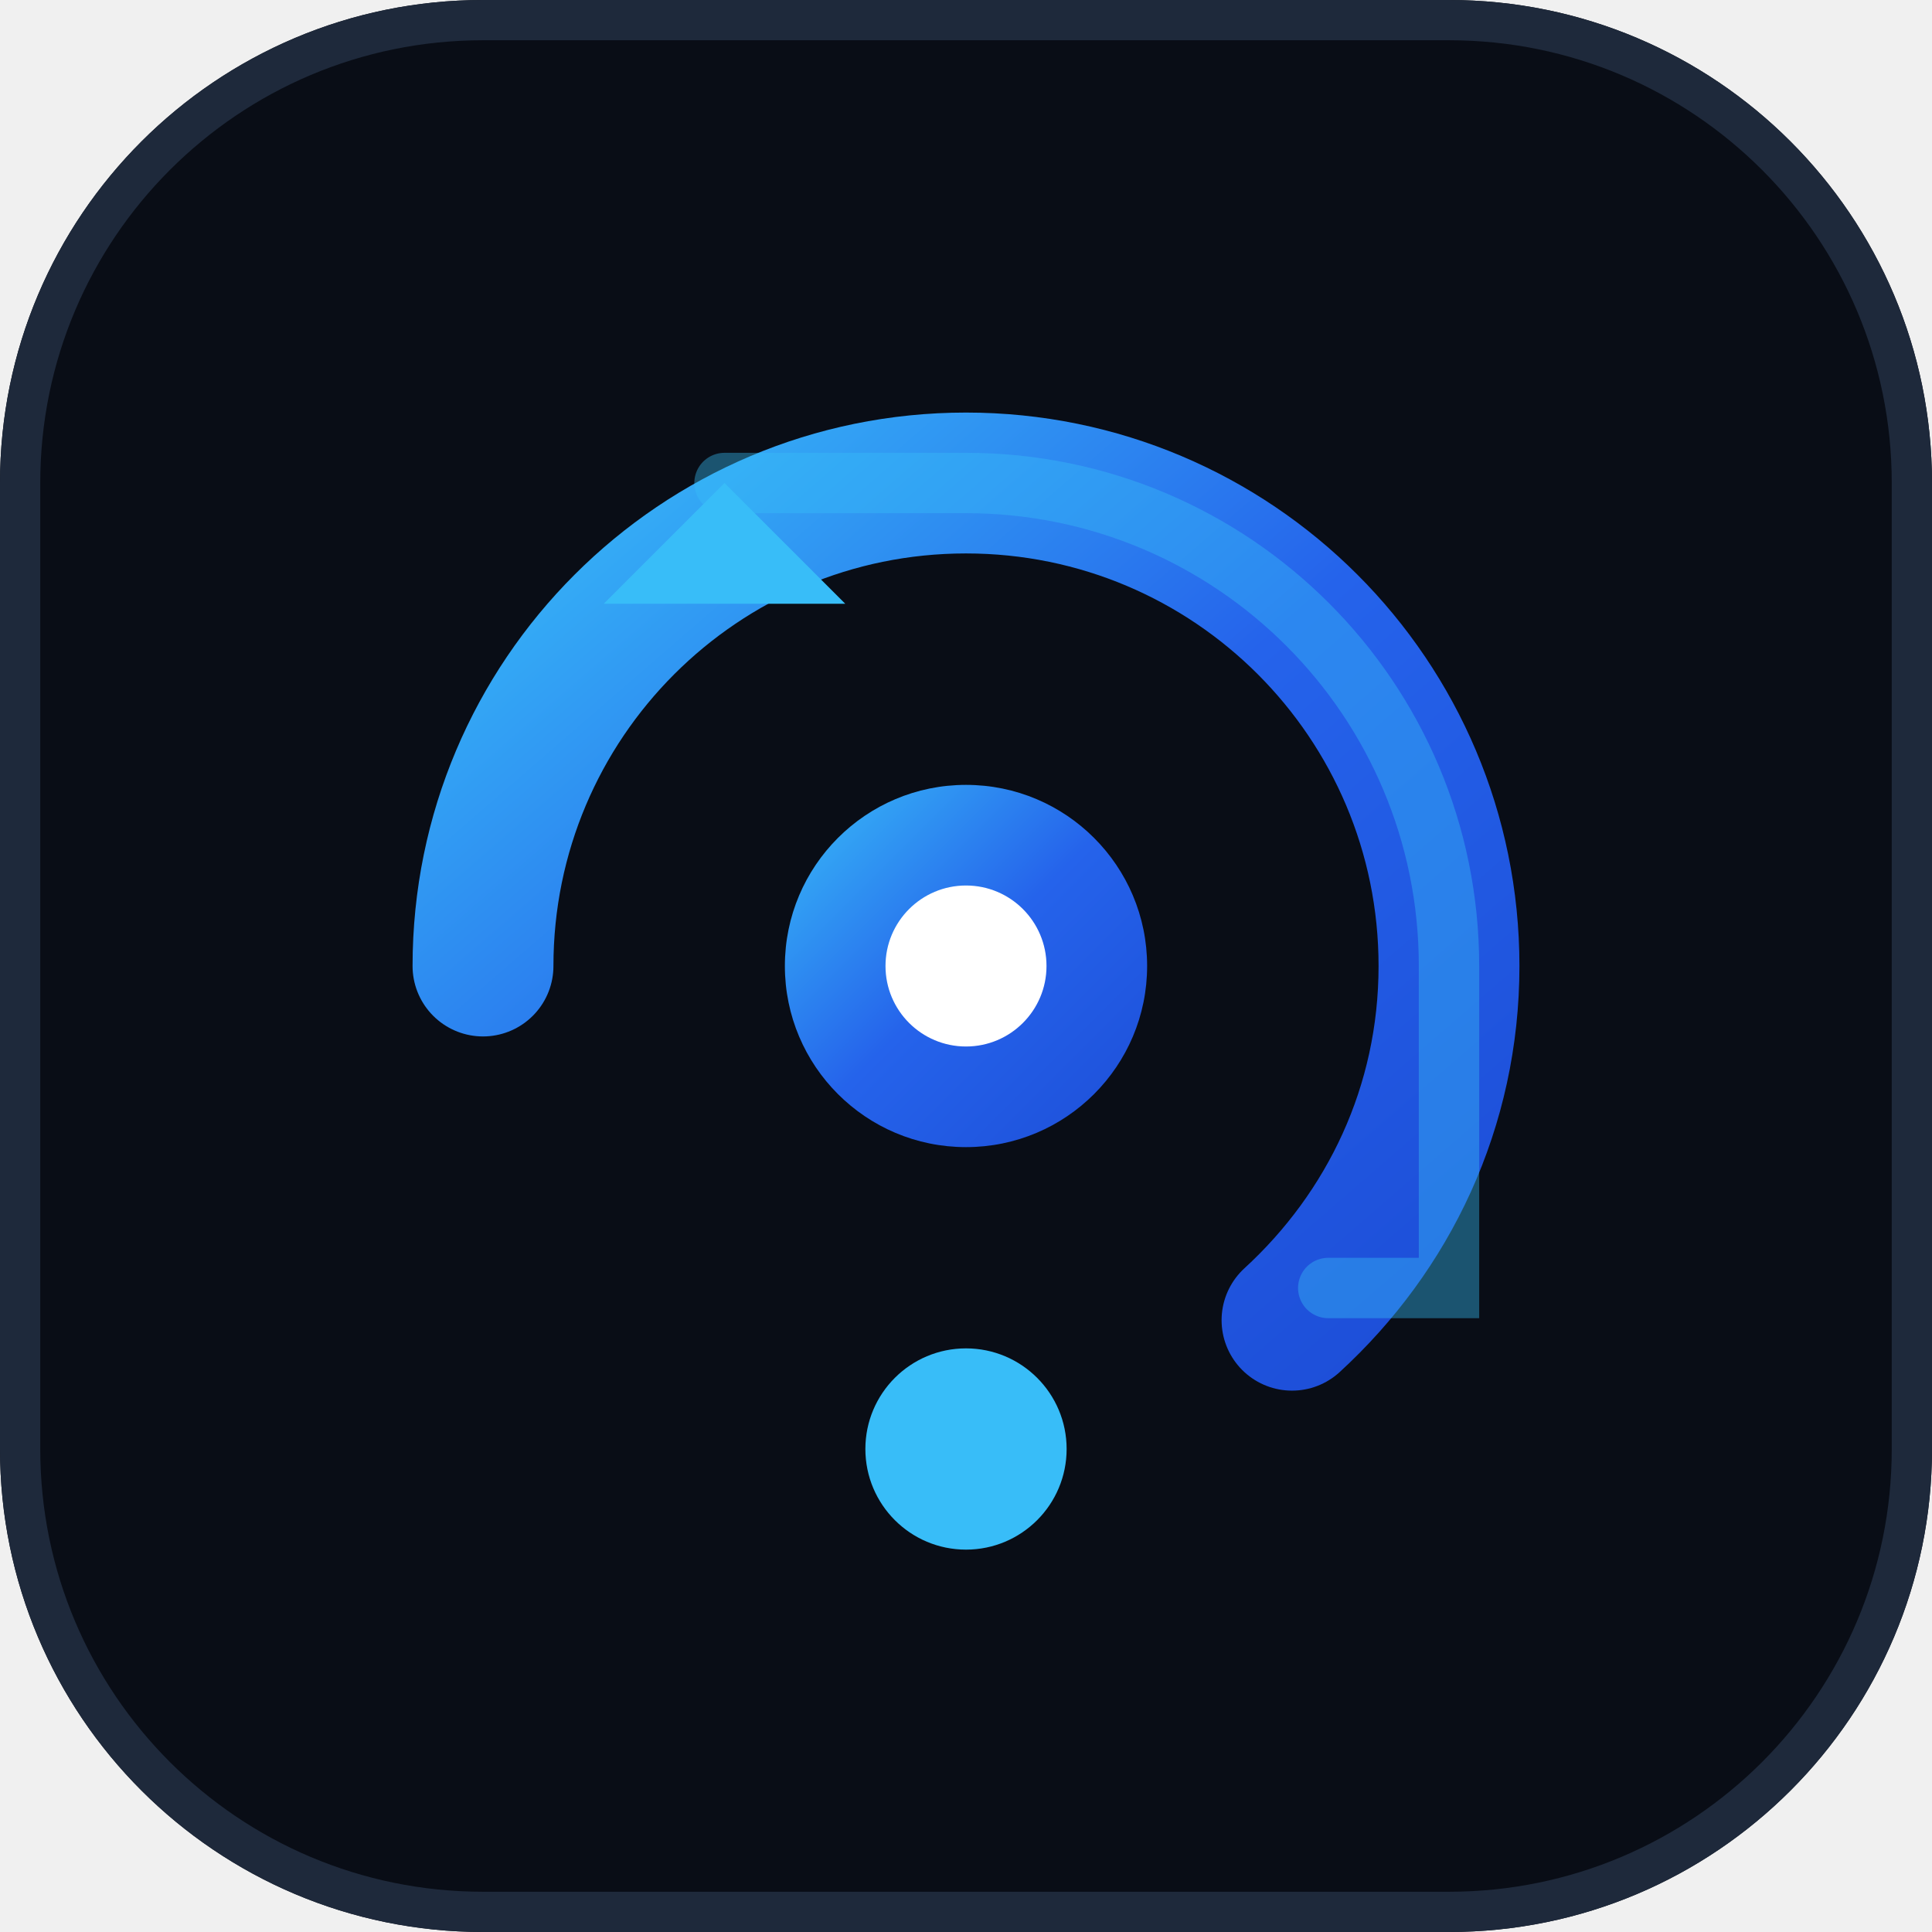
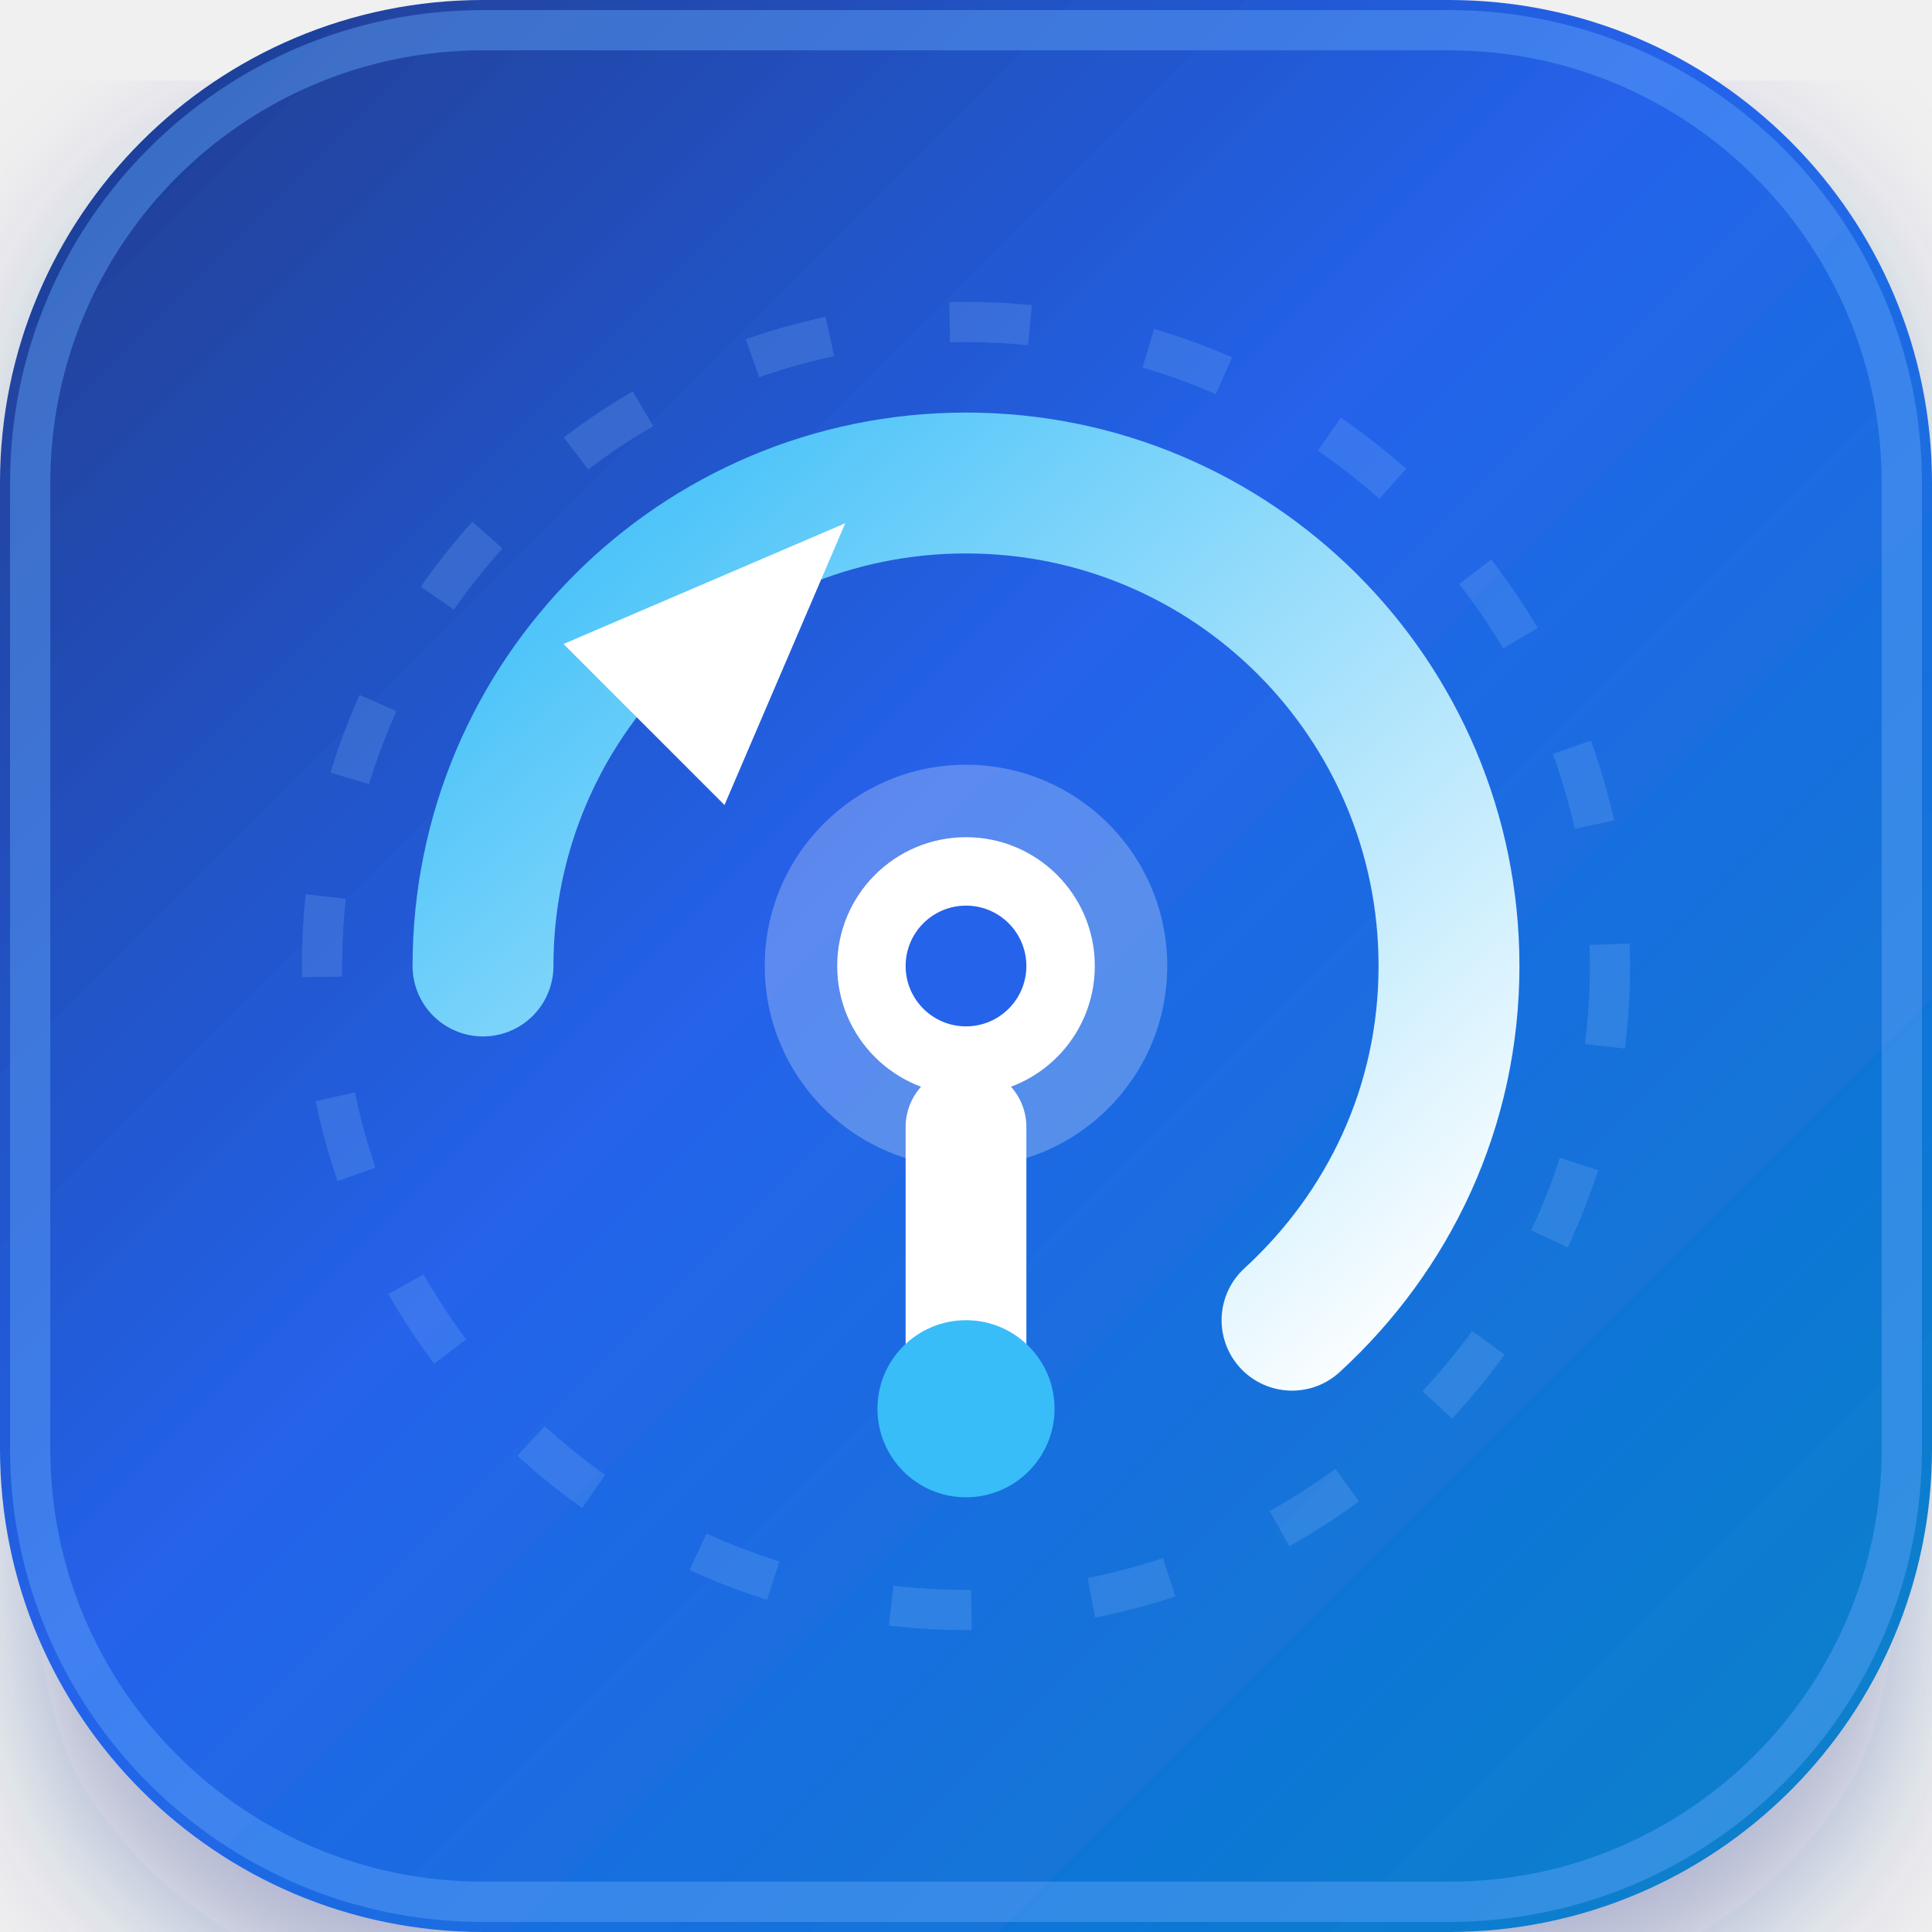
<svg xmlns="http://www.w3.org/2000/svg" viewBox="0 0 48 48" width="48" height="48">
  <defs>
-     <linearGradient id="tbGrad" x1="0%" y1="0%" x2="100%" y2="100%">
+     <linearGradient id="tbBaseGrad" x1="0%" y1="0%" x2="100%" y2="100%">
+       <stop offset="0%" stop-color="#1e3a8a" />
+       <stop offset="45%" stop-color="#2563eb" />
+       <stop offset="100%" stop-color="#0284c7" />
+     </linearGradient>
+     <linearGradient id="tbInnerGlow" x1="0%" y1="0%" x2="100%" y2="100%">
      <stop offset="0%" stop-color="#38bdf8" />
-       <stop offset="50%" stop-color="#2563eb" />
-       <stop offset="100%" stop-color="#1d4ed8" />
+       <stop offset="100%" stop-color="#ffffff" />
    </linearGradient>
-     <linearGradient id="tbGlow" x1="0%" y1="100%" x2="100%" y2="0%">
-       <stop offset="0%" stop-color="#0284c7" />
-       <stop offset="100%" stop-color="#38bdf8" />
-     </linearGradient>
+     <filter id="tbShadow" x="-10%" y="-10%" width="120%" height="120%">
+       <feDropShadow dx="0" dy="2" stdDeviation="2" flood-color="#1e3a8a" flood-opacity="0.35" />
+     </filter>
  </defs>
-   <rect width="48" height="48" rx="12" fill="#090d16" />
-   <rect x="0.5" y="0.5" width="47" height="47" rx="11.5" stroke="#1e293b" fill="none" />
-   <path d="M12 24 C12 17.37 17.37 12 24 12 C30.63 12 36 17.37 36 24 C36 27.5 34.5 30.6 32.1 32.8" fill="none" stroke="url(#tbGrad)" stroke-width="3.5" stroke-linecap="round" />
-   <path d="M33 32 L36 32 L36 24 C36 17.37 30.63 12 24 12 L18 12" fill="none" stroke="#38bdf8" stroke-width="1.5" stroke-linecap="round" opacity="0.4" />
-   <circle cx="24" cy="24" r="4.5" fill="url(#tbGrad)" />
-   <circle cx="24" cy="24" r="2" fill="#ffffff" />
-   <path d="M15 15 L21 15 L18 12 Z" fill="#38bdf8" />
-   <path d="M24 36 L24 28.5" stroke="url(#tbGlow)" stroke-width="3.5" stroke-linecap="round" />
-   <circle cx="24" cy="36" r="2.5" fill="#38bdf8" />
+   <rect width="48" height="48" rx="12" fill="url(#tbBaseGrad)" filter="url(#tbShadow)" />
+   <rect x="0.75" y="0.75" width="46.5" height="46.5" rx="11.25" stroke="#60a5fa" stroke-opacity="0.45" fill="none" />
+   <circle cx="24" cy="24" r="16" fill="none" stroke="#93c5fd" stroke-opacity="0.2" stroke-width="1" stroke-dasharray="2 3" />
+   <path d="M12 24 C12 17.37 17.37 12 24 12 C30.63 12 36 17.37 36 24 C36 27.5 34.5 30.6 32.1 32.8" fill="none" stroke="url(#tbInnerGlow)" stroke-width="3.5" stroke-linecap="round" />
+   <path d="M14 16 L21 13 L18 20 Z" fill="#ffffff" />
+   <circle cx="24" cy="24" r="5" fill="#ffffff" fill-opacity="0.25" />
+   <circle cx="24" cy="24" r="3.2" fill="#ffffff" />
+   <circle cx="24" cy="24" r="1.5" fill="#2563eb" />
+   <path d="M24 35 L24 28" stroke="#ffffff" stroke-width="3" stroke-linecap="round" />
+   <circle cx="24" cy="35" r="2.2" fill="#38bdf8" />
</svg>
